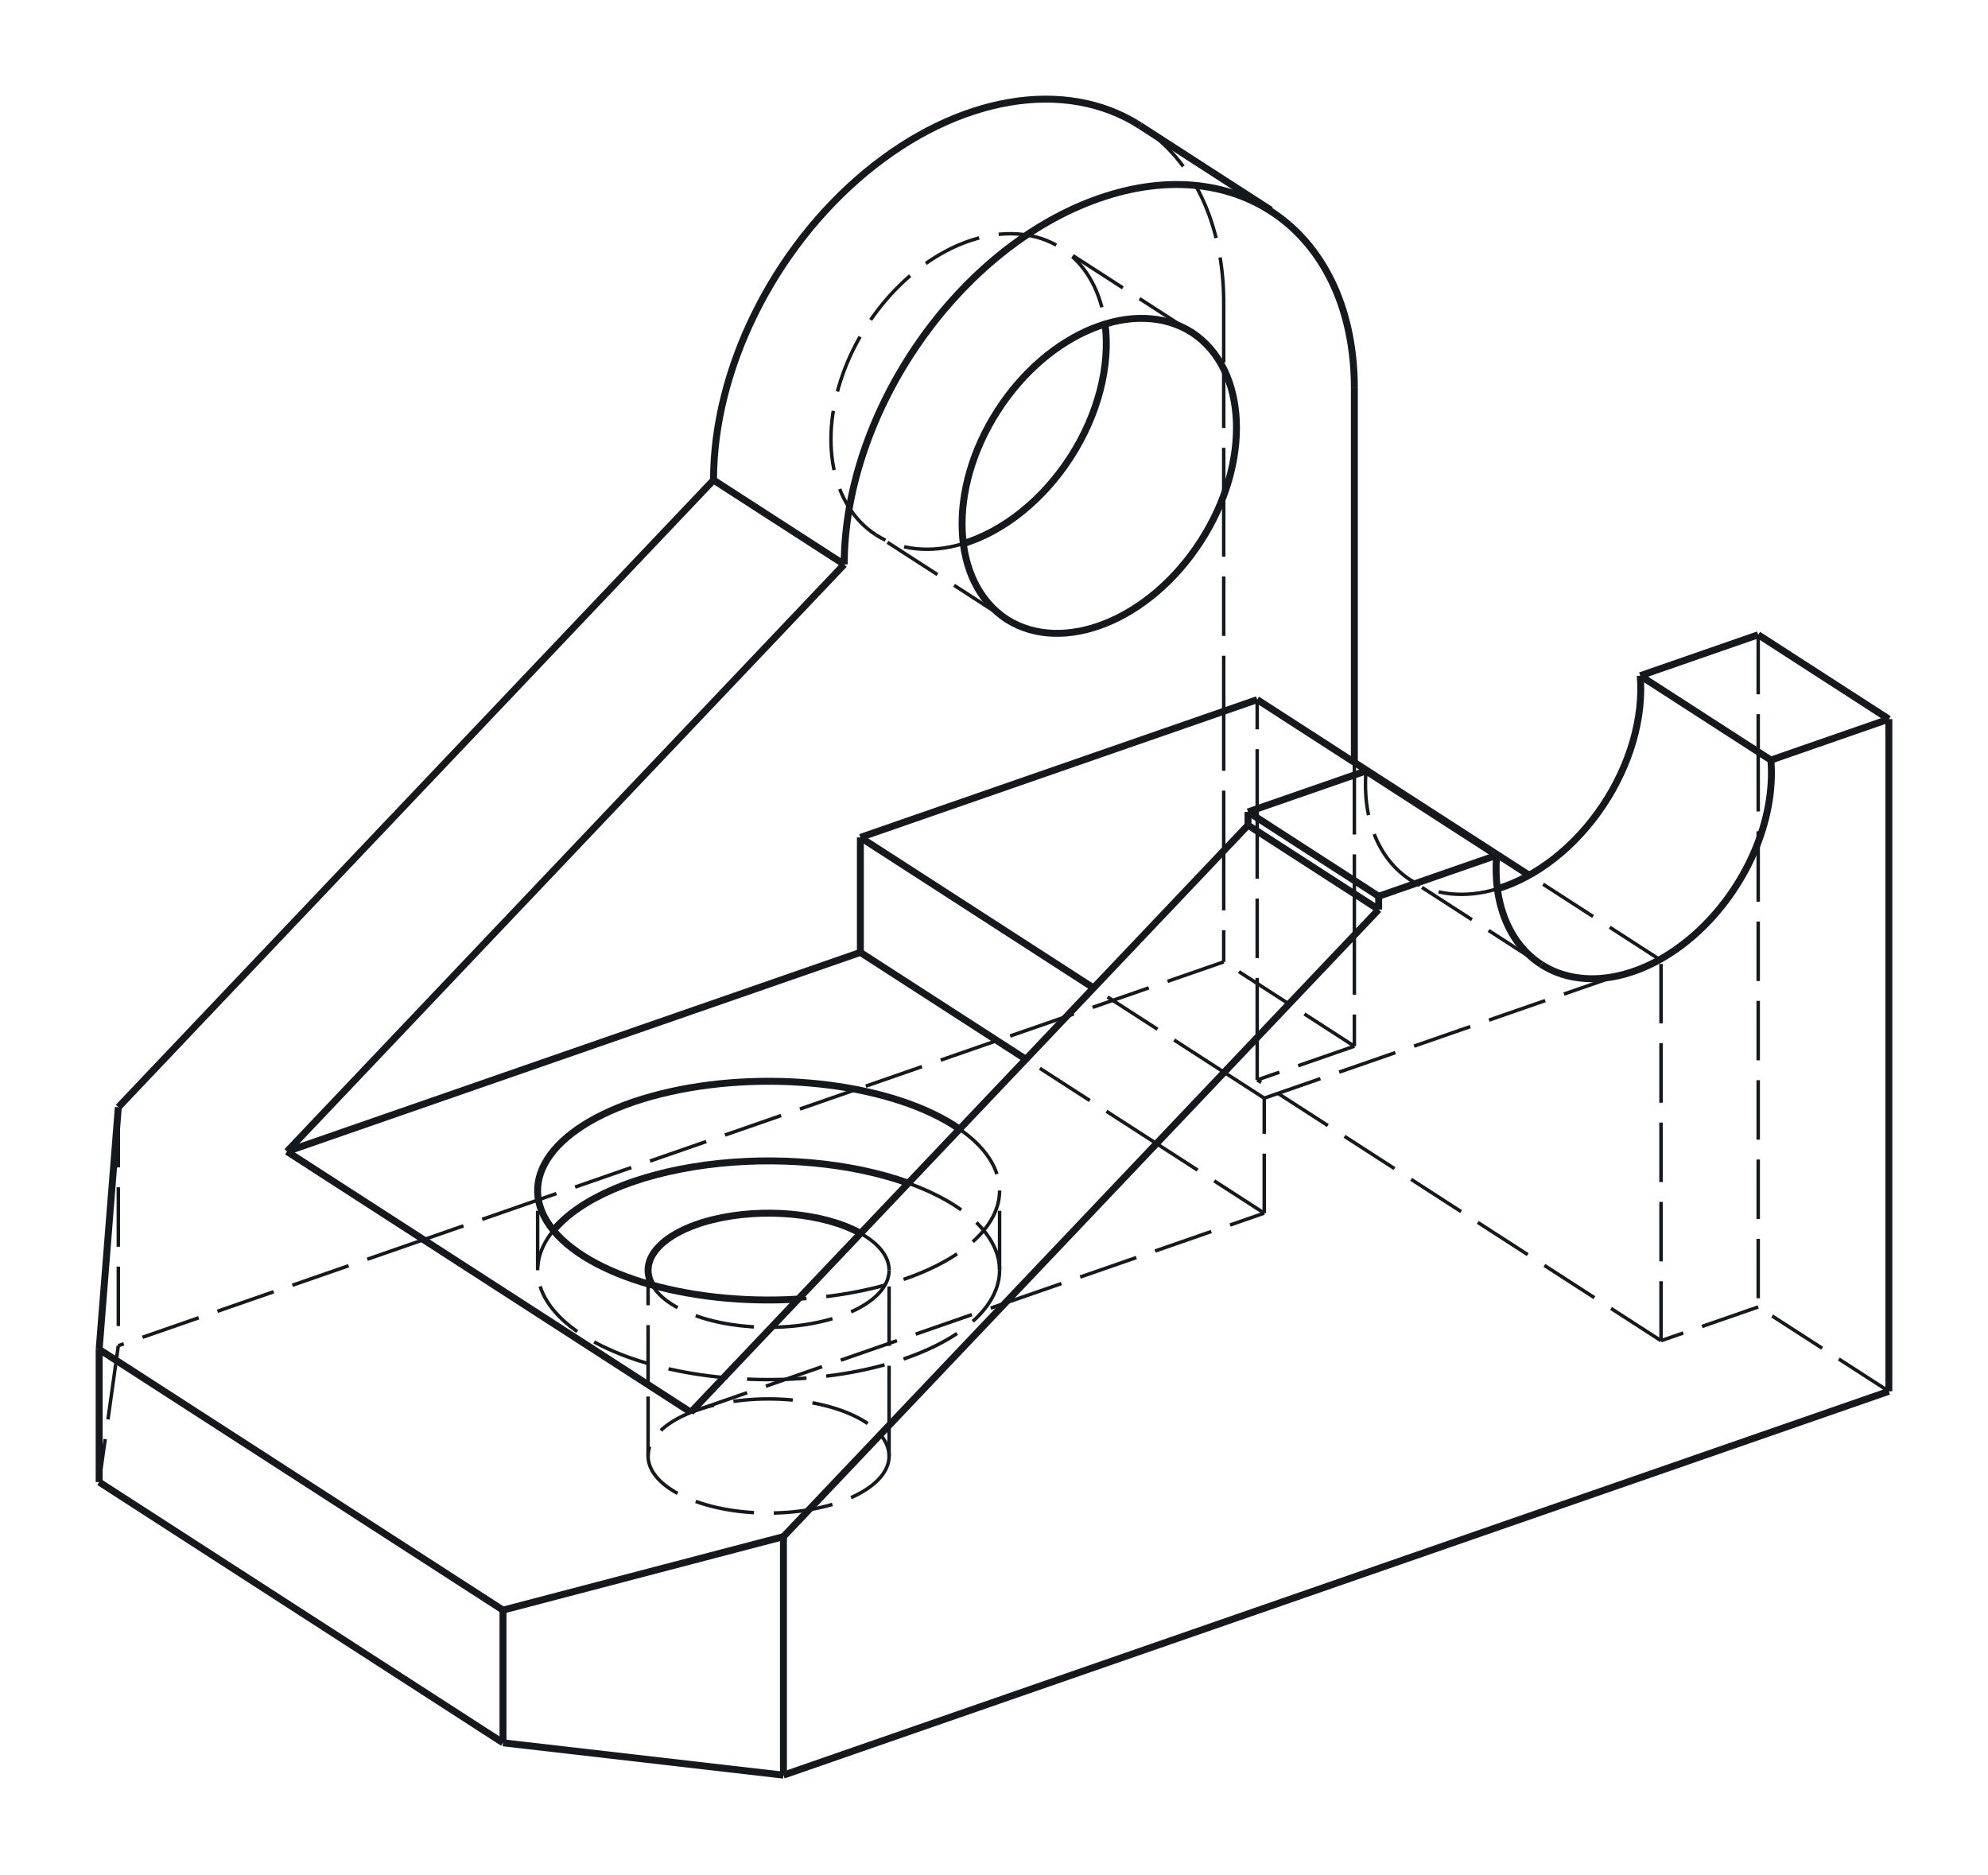
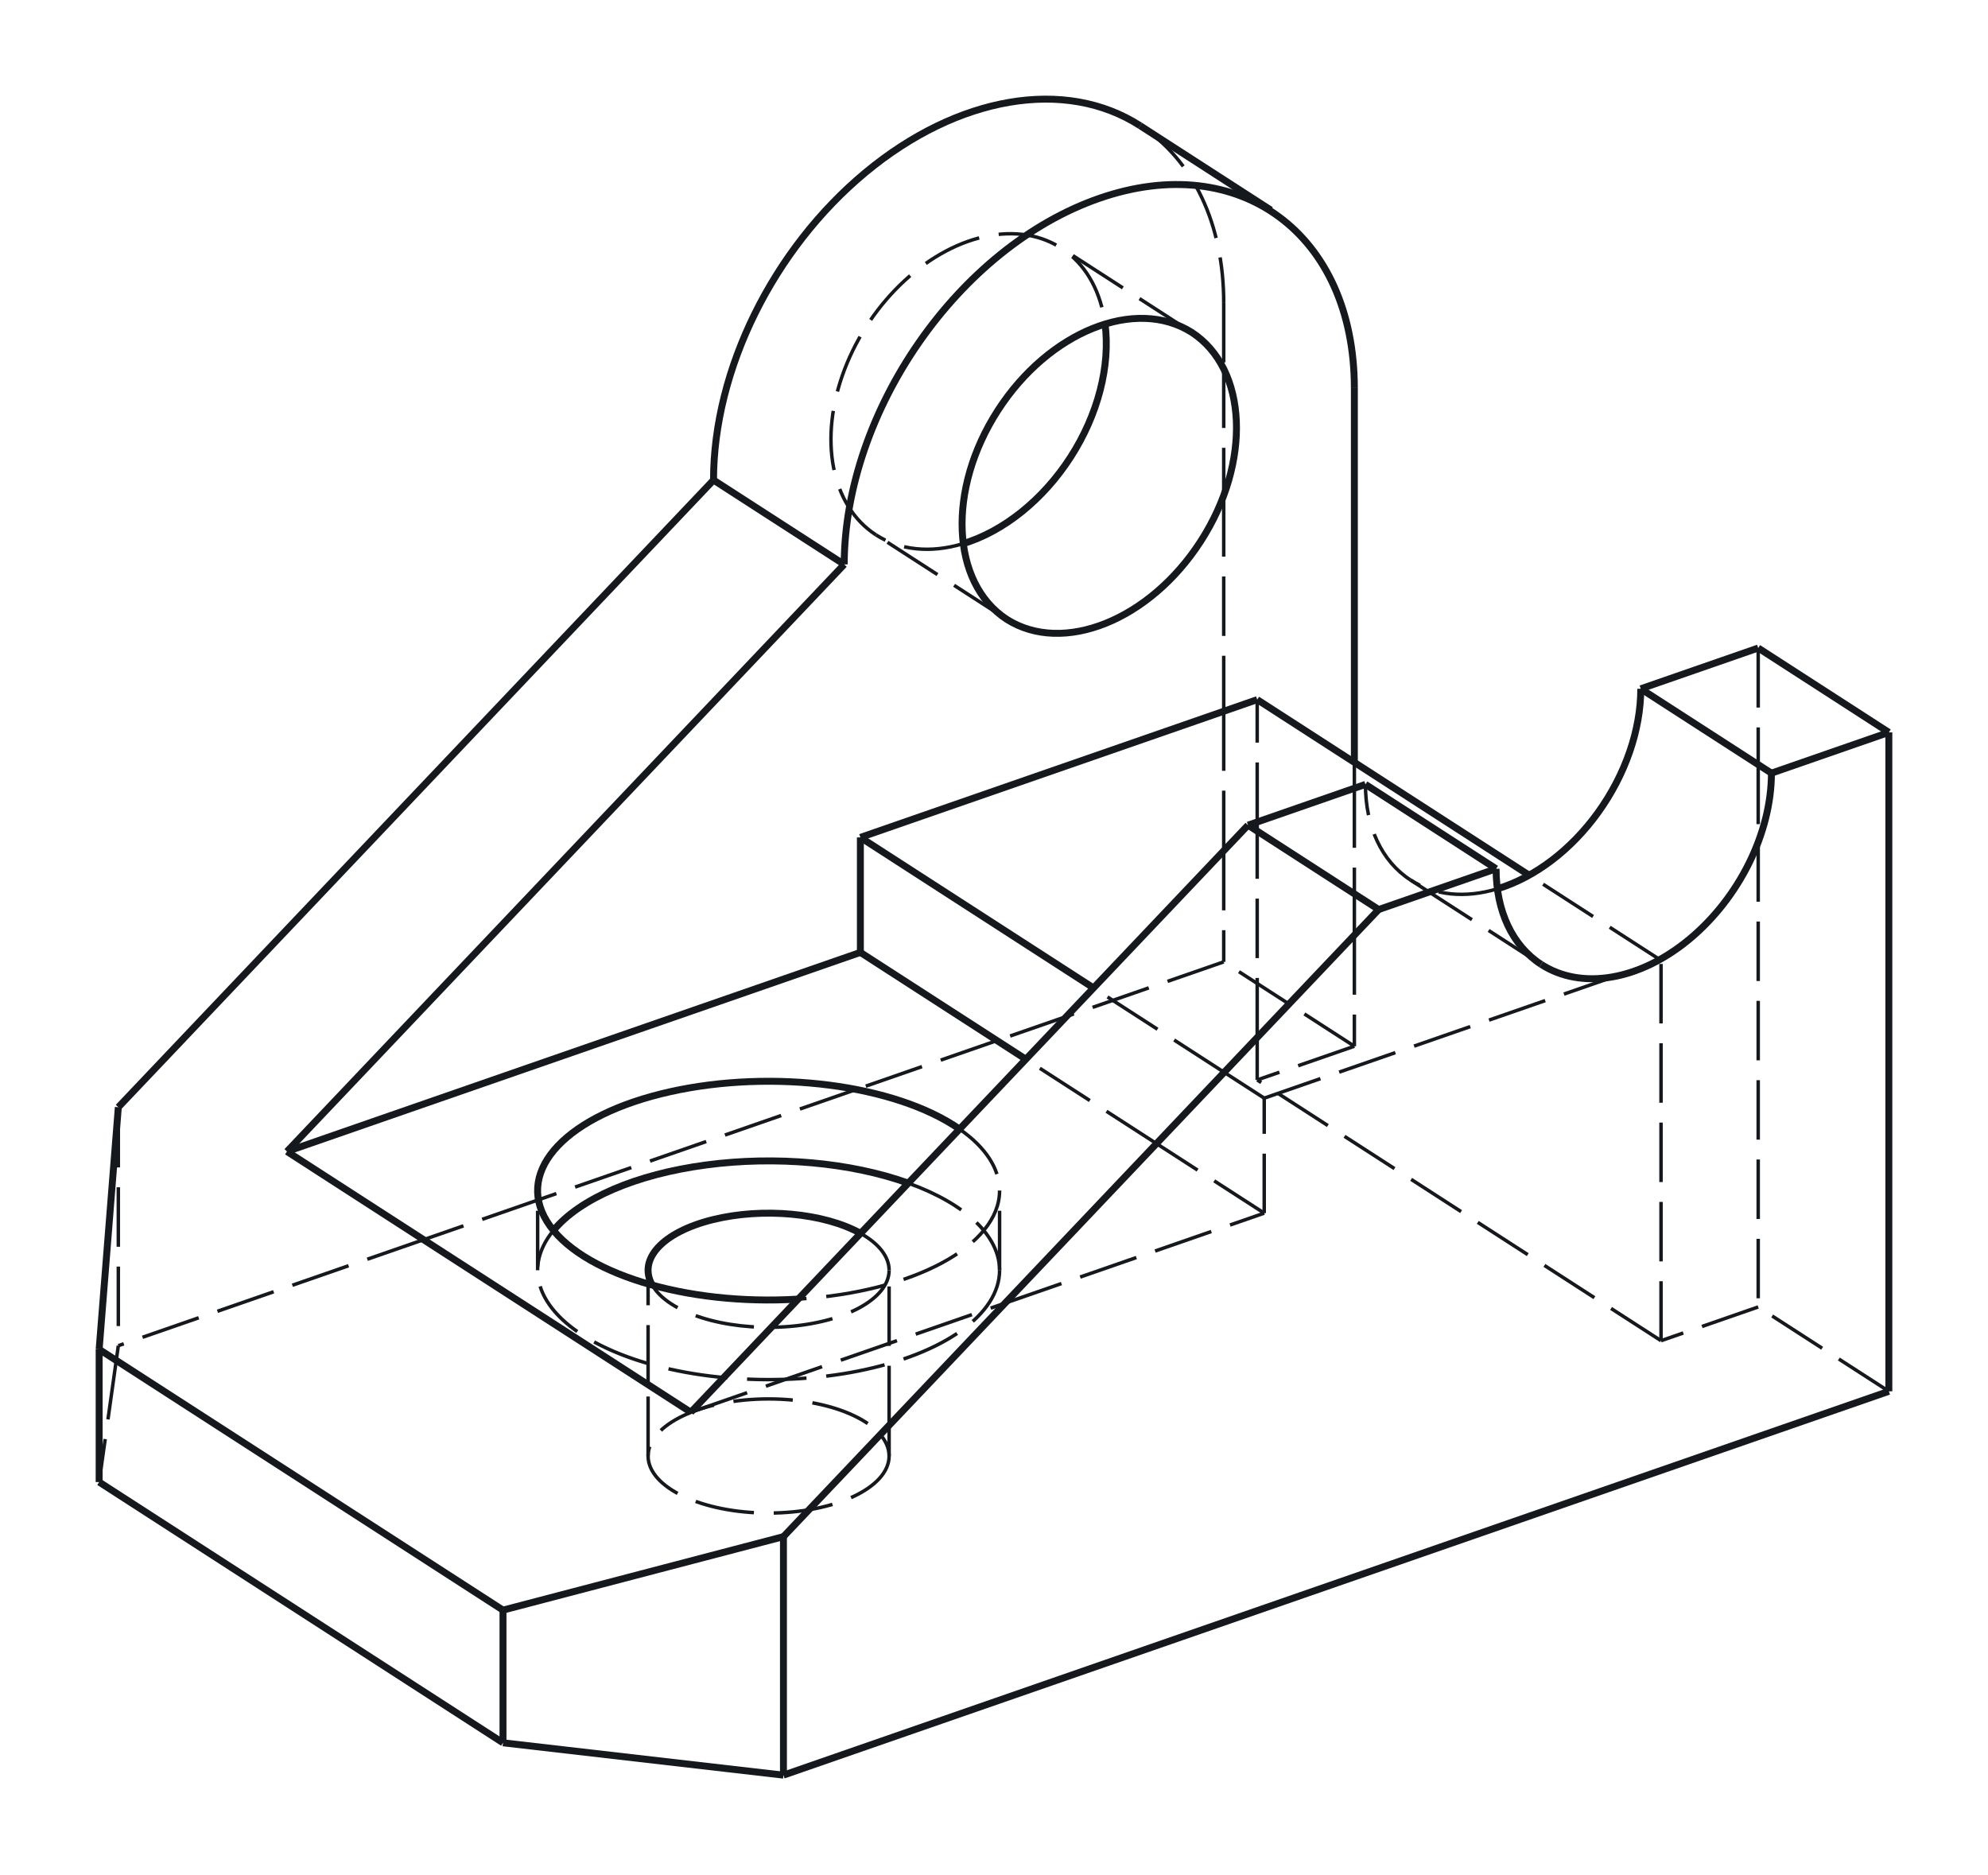
<svg xmlns="http://www.w3.org/2000/svg" width="100.251mm" height="94.521mm" viewBox="-31.953 -92.144 100.251 94.521" fill="none" stroke="#15191e">
  <g class="hidden" stroke-width="0.175" stroke-dasharray="3 1">
    <path d="M 63.295 -21.982 L 56.71 -26.234" />
-     <path d="M 56.71 -60.129 L 56.71 -54.23" />
-     <path d="M 56.71 -54.223 L 56.71 -49.688" />
+     <path d="M 56.71 -59.461 L 56.71 -53.588" />
+     <path d="M 56.71 -53.581 L 56.71 -49.688" />
    <path d="M 56.71 -49.671 L 56.71 -26.234" />
    <path d="M 2.889 -20.926 L 18.726 -26.426" />
    <path d="M 18.739 -26.43 L 31.799 -30.965" />
    <path d="M 31.799 -30.965 L 31.799 -36.764" />
-     <path d="M 31.799 -36.764 L 49.446 -42.892" />
-     <path d="M 49.485 -42.905 L 51.38 -43.563" />
+     <path d="M 31.799 -36.764 L 49.445 -42.891" />
+     <path d="M 49.487 -42.906 L 51.38 -43.563" />
    <path d="M 51.425 -43.579 L 51.809 -43.712" />
    <path d="M 51.809 -24.532 L 51.809 -43.712" />
    <path d="M 56.71 -26.234 L 51.809 -24.532" />
    <path d="M 51.809 -43.712 L 51.749 -43.751" />
-     <path d="M 51.743 -43.755 L 45.161 -48.005" />
+     <path d="M 51.743 -43.755 L 45.16 -48.005" />
    <path d="M 31.445 -37.682 L 31.445 -39.818" />
    <path d="M 31.445 -39.826 L 31.445 -50.228" />
-     <path d="M 31.445 -50.235 L 31.445 -50.897" />
-     <path d="M 31.445 -50.904 L 31.445 -51.357" />
-     <path d="M 31.445 -51.363 L 31.445 -56.858" />
+     <path d="M 31.445 -50.235 L 31.445 -50.688" />
+     <path d="M 31.445 -50.694 L 31.445 -56.858" />
    <path d="M 51.809 -24.532 L 31.445 -37.682" />
    <path d="M 36.345 -39.383 L 31.445 -37.682" />
-     <path d="M 36.345 -53.694 L 36.345 -53.065" />
-     <path d="M 36.345 -53.058 L 36.345 -47.74" />
-     <path d="M 36.345 -47.733 L 36.345 -47.071" />
+     <path d="M 36.345 -53.694 L 36.345 -52.396" />
+     <path d="M 36.345 -52.39 L 36.345 -47.071" />
    <path d="M 36.345 -47.064 L 36.345 -44.99" />
    <path d="M 36.345 -44.981 L 36.345 -39.383" />
    <path d="M 29.757 -43.637 L 21.832 -40.886" />
    <path d="M 21.82 -40.881 L 18.326 -39.668" />
    <path d="M 18.319 -39.666 L 11.23 -37.204" />
    <path d="M 11.218 -37.2 L -4.797 -31.639" />
    <path d="M -4.803 -31.637 L -10.59 -29.627" />
    <path d="M -10.597 -29.625 L -25.986 -24.281" />
    <path d="M 29.757 -76.868 L 29.757 -73.575" />
    <path d="M 29.757 -73.561 L 29.757 -67.091" />
    <path d="M 29.757 -67.074 L 29.757 -56.278" />
    <path d="M 29.757 -56.272 L 29.757 -49.244" />
    <path d="M 29.757 -49.235 L 29.757 -43.637" />
    <path d="M -25.986 -36.27 L -25.986 -24.281" />
    <path d="M -25.986 -24.281 L -26.09 -23.541" />
    <path d="M -26.091 -23.534 L -26.95 -17.425" />
    <path d="M 36.345 -39.383 L 33.051 -41.51" />
    <path d="M 33.046 -41.514 L 29.757 -43.637" />
    <path d="M 31.799 -36.764 L 29.782 -38.066" />
    <path d="M 29.777 -38.069 L 23.194 -42.32" />
    <path d="M 31.799 -30.965 L 26.37 -34.471" />
    <path d="M 26.365 -34.474 L 19.781 -38.725" />
    <path d="M 28.03 -75.457 L 21.563 -79.633" />
    <path d="M 18.681 -60.999 L 12.223 -65.168" />
    <path d="M 18.454 -28.085 L 18.454 -32.1" />
    <path d="M -4.841 -28.085 L -4.841 -31.98" />
    <path d="M 12.883 -18.718 L 12.883 -20.261" />
    <path d="M 12.883 -20.269 L 12.883 -28.085" />
    <path d="M 0.729 -18.718 L 0.729 -22.312" />
    <path d="M 0.729 -22.319 L 0.729 -27.392" />
    <path d="M 0.729 -27.398 L 0.729 -27.998" />
-     <path d="M 45.635 -43.594 L 39.443 -47.592" />
-     <path d="M 39.437 -47.596 L 39.176 -47.765" />
-     <path d="M 39.176 -47.765 A 8.609 6.115 122.85 0 1 36.931 -53.265" />
+     <path d="M 45.635 -43.594 L 40.117 -47.157" />
+     <path d="M 40.111 -47.161 L 39.176 -47.765" />
+     <path d="M 39.176 -47.765 A 8.609 6.115 122.85 0 1 36.904 -52.587" />
    <path d="M 43.557 -47.321 A 8.609 6.115 122.85 0 1 39.176 -47.765" />
    <path d="M 12.223 -65.168 A 8.609 6.115 122.85 1 1 23.771 -75.823" />
    <path d="M 16.604 -64.724 A 8.609 6.115 122.85 0 1 12.223 -65.168" />
    <path d="M 25.546 -85.802 A 15.952 11.33 122.85 0 1 29.757 -76.868" />
    <path d="M 18.454 -32.1 A 11.648 5.515 0 0 1 8.298 -26.63" />
    <path d="M 16.435 -35.203 A 11.648 5.515 0 0 1 18.454 -32.1" />
    <path d="M 18.454 -28.085 A 11.648 5.515 0 1 1 -4.043 -30.092" />
    <path d="M 13.849 -32.478 A 11.648 5.515 0 0 1 18.454 -28.085" />
    <path d="M 12.883 -28.085 A 6.077 2.878 0 0 1 0.939 -27.335" />
    <path d="M 11.444 -29.945 A 6.077 2.878 0 0 1 12.883 -28.085" />
    <path d="M 12.883 -18.718 A 6.077 2.878 0 0 1 0.729 -18.718 A 6.077 2.878 0 0 1 12.883 -18.718" />
  </g>
  <g class="visible" stroke-width="0.35">
    <path d="M -6.588 -4.254 L 7.555 -2.623" />
    <path d="M -6.588 -4.254 L -6.588 -10.945" />
    <path d="M -6.588 -10.945 L 7.555 -14.651" />
    <path d="M 7.555 -2.623 L 7.555 -14.651" />
    <path d="M 7.555 -2.623 L 63.298 -21.98" />
    <path d="M 7.555 -14.651 L 37.57 -46.276" />
-     <path d="M 37.57 -46.276 L 37.57 -46.945" />
-     <path d="M 37.57 -46.945 L 43.519 -49.011" />
-     <path d="M 57.35 -53.813 L 63.298 -55.879" />
-     <path d="M 63.298 -21.98 L 63.298 -55.879" />
-     <path d="M 63.298 -55.879 L 56.71 -60.133" />
-     <path d="M 50.761 -58.067 L 56.71 -60.133" />
-     <path d="M 30.982 -51.199 L 36.931 -53.265" />
-     <path d="M 30.982 -50.53 L 30.982 -51.199" />
+     <path d="M 37.57 -46.276 L 43.492 -48.332" />
+     <path d="M 57.377 -53.154 L 63.298 -55.21" />
+     <path d="M 63.298 -21.98 L 63.298 -55.21" />
+     <path d="M 63.298 -55.21 L 56.71 -59.464" />
+     <path d="M 50.788 -57.408 L 56.71 -59.464" />
+     <path d="M 30.982 -50.53 L 36.904 -52.587" />
    <path d="M 2.883 -20.924 L 30.982 -50.53" />
    <path d="M 45.158 -48.007 L 31.445 -56.861" />
    <path d="M 36.345 -72.613 L 36.345 -53.697" />
    <path d="M 11.434 -49.913 L 31.445 -56.861" />
    <path d="M -17.481 -34.074 L 10.618 -63.68" />
    <path d="M 11.434 -44.114 L 11.434 -49.913" />
    <path d="M -17.481 -34.074 L 11.434 -44.114" />
    <path d="M -25.986 -36.308 L 4.029 -67.934" />
    <path d="M -25.986 -36.308 L -26.953 -24.094" />
    <path d="M -26.953 -17.403 L -26.953 -24.094" />
    <path d="M 10.618 -63.68 L 4.029 -67.934" />
    <path d="M 23.191 -42.322 L 11.434 -49.913" />
    <path d="M 19.779 -38.726 L 11.434 -44.114" />
    <path d="M 2.883 -20.924 L -17.481 -34.074" />
-     <path d="M 57.35 -53.813 L 50.761 -58.067" />
-     <path d="M 43.519 -49.011 L 36.931 -53.265" />
-     <path d="M 37.57 -46.945 L 30.982 -51.199" />
+     <path d="M 57.377 -53.154 L 50.788 -57.408" />
+     <path d="M 43.492 -48.332 L 36.904 -52.587" />
    <path d="M 37.57 -46.276 L 30.982 -50.53" />
    <path d="M -26.953 -24.094 L -6.588 -10.945" />
    <path d="M -26.953 -17.403 L -6.588 -4.254" />
    <path d="M 32.135 -81.548 L 25.546 -85.802" />
-     <path d="M 45.764 -43.511 A 8.609 6.115 122.85 0 1 43.519 -49.011" />
-     <path d="M 57.35 -53.813 A 8.609 6.115 122.85 0 1 45.764 -43.511" />
-     <path d="M 50.761 -58.067 A 8.609 6.115 122.85 0 1 43.557 -47.321" />
+     <path d="M 45.764 -43.511 A 8.609 6.115 122.85 0 1 43.492 -48.332" />
+     <path d="M 57.377 -53.154 A 8.609 6.115 122.85 0 1 45.764 -43.511" />
+     <path d="M 50.788 -57.408 A 8.609 6.115 122.85 0 1 43.557 -47.321" />
    <path d="M 10.618 -63.68 A 15.952 11.33 122.85 0 1 36.345 -72.613" />
    <path d="M 18.812 -60.914 A 8.609 6.115 122.85 0 1 28.151 -75.379 A 8.609 6.115 122.85 0 1 18.812 -60.914" />
    <path d="M 23.771 -75.823 A 8.609 6.115 122.85 0 1 16.604 -64.724" />
    <path d="M 4.029 -67.934 A 15.952 11.33 122.85 0 1 25.546 -85.802" />
    <path d="M 8.298 -26.63 A 11.648 5.515 0 1 1 16.435 -35.203" />
    <path d="M -4.043 -30.092 A 11.648 5.515 0 0 1 13.849 -32.478" />
    <path d="M 0.939 -27.335 A 6.077 2.878 0 0 1 11.444 -29.945" />
  </g>
</svg>
